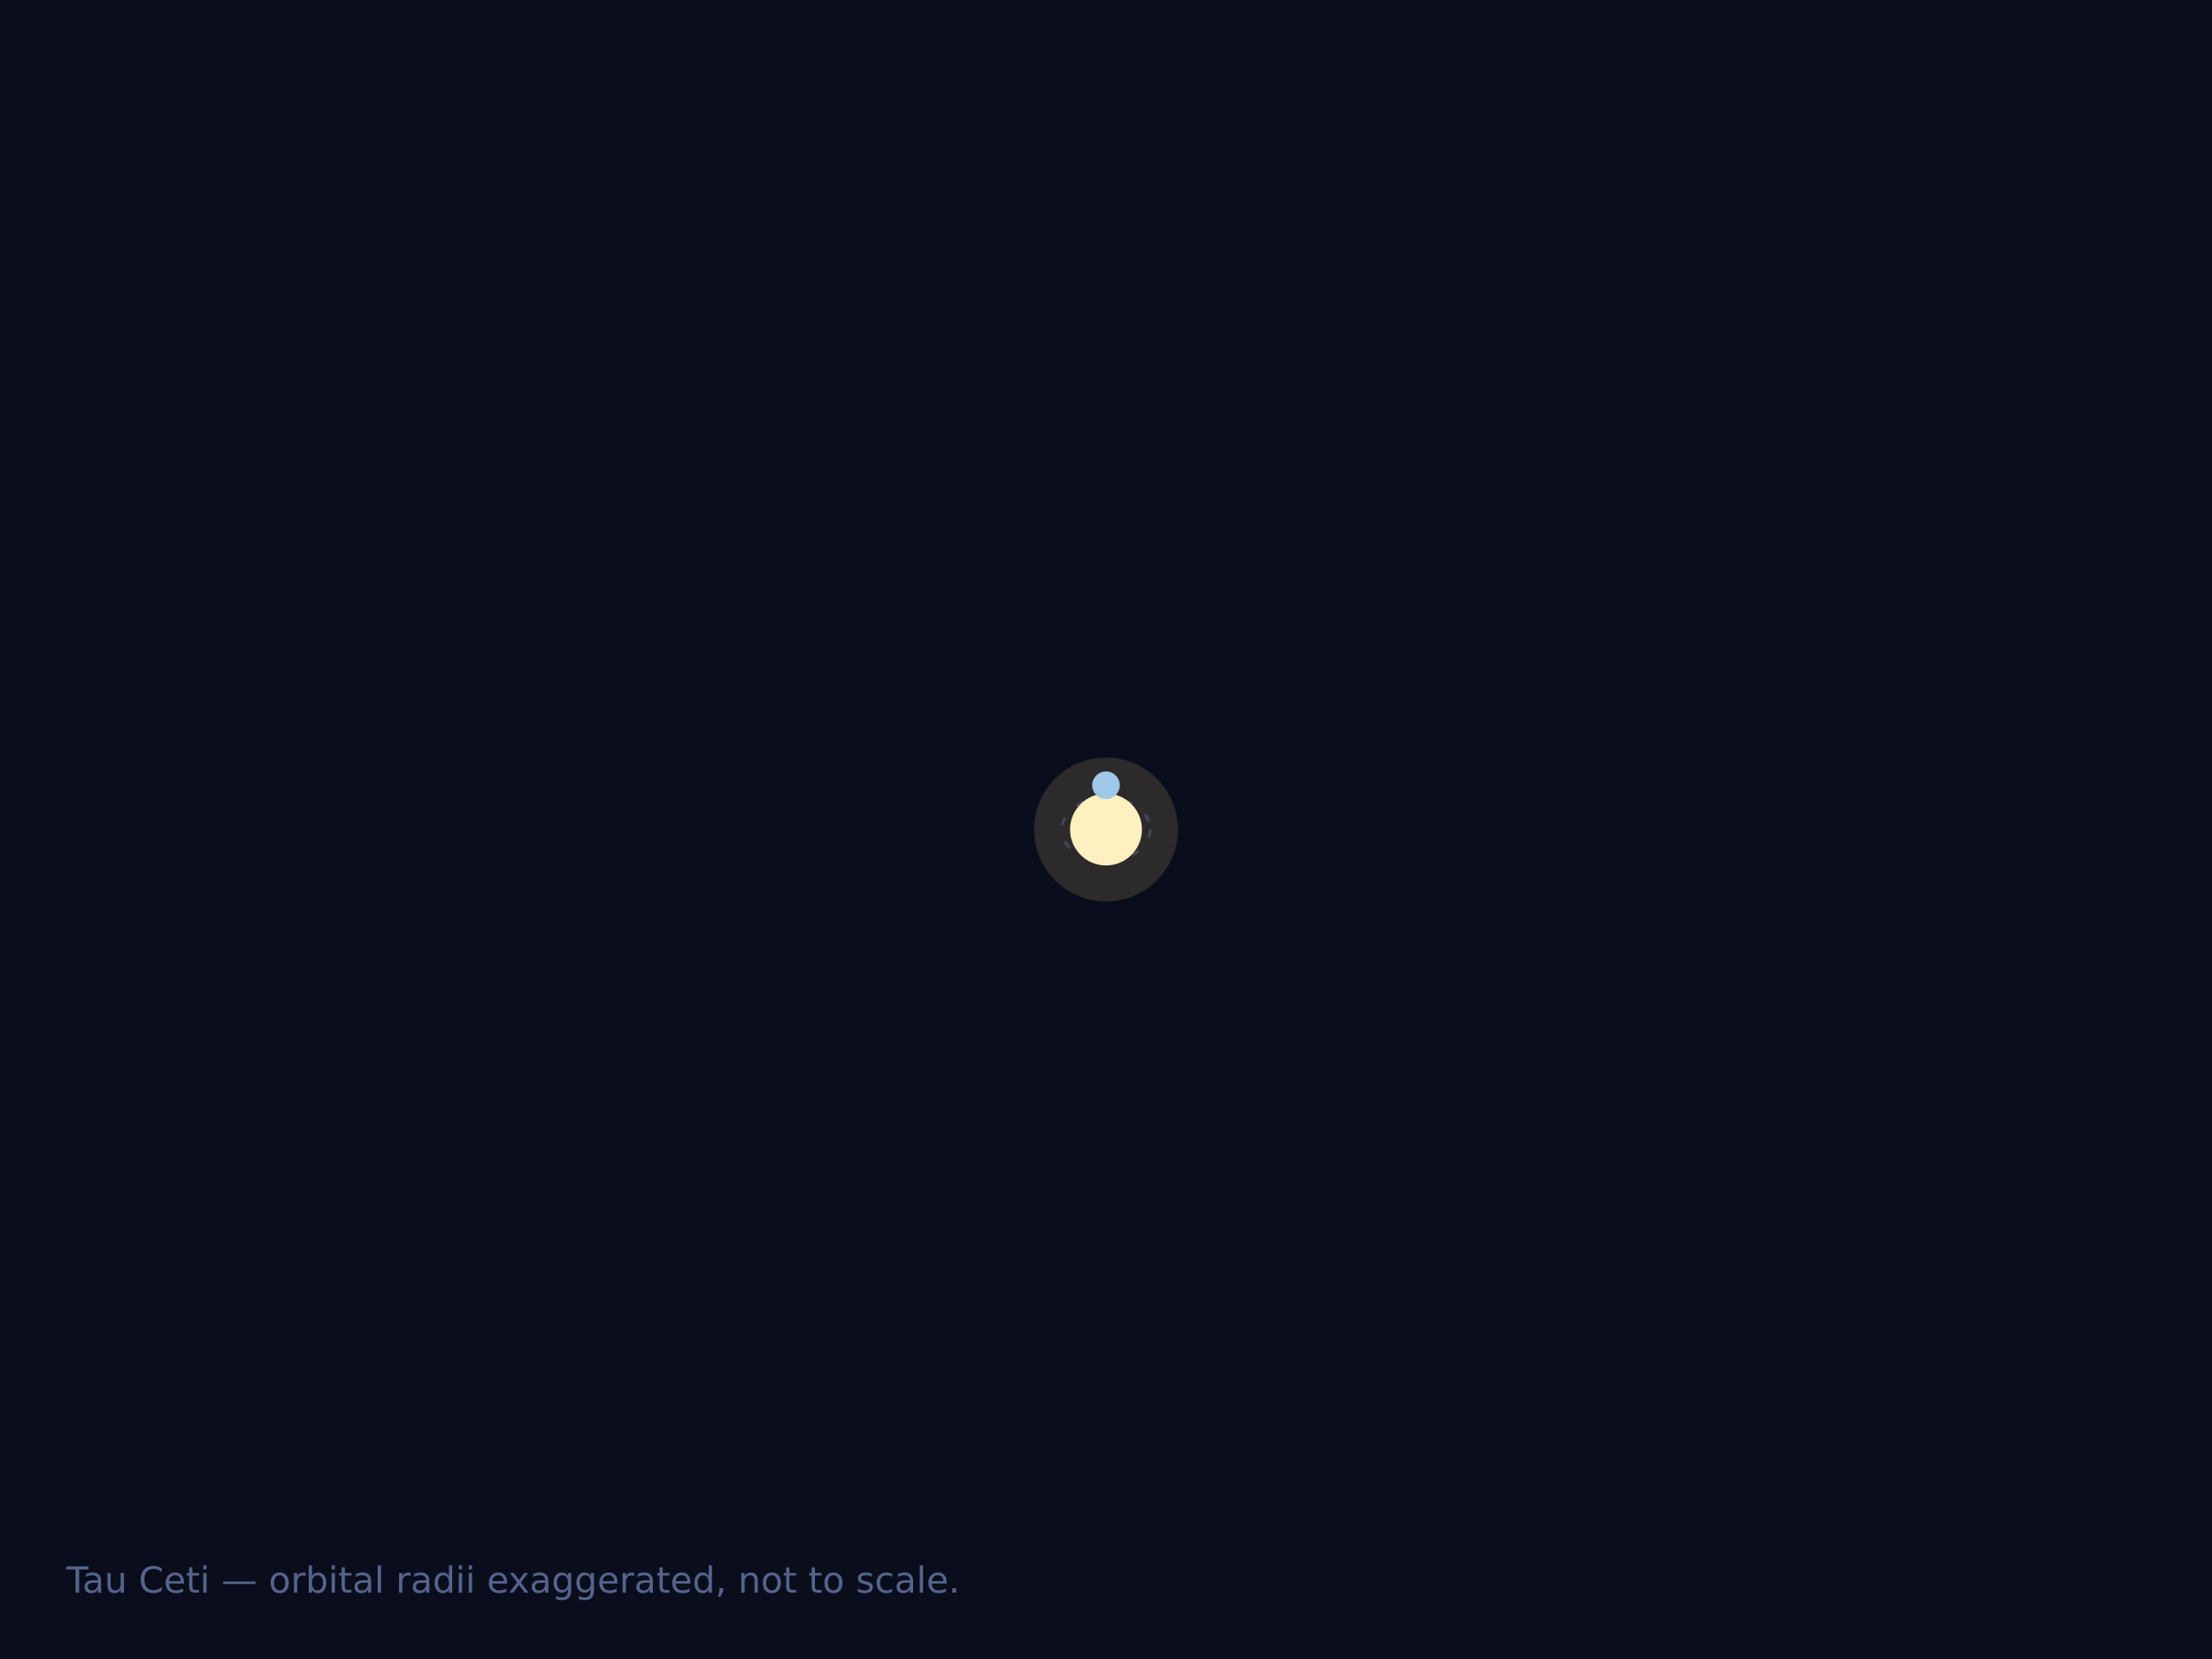
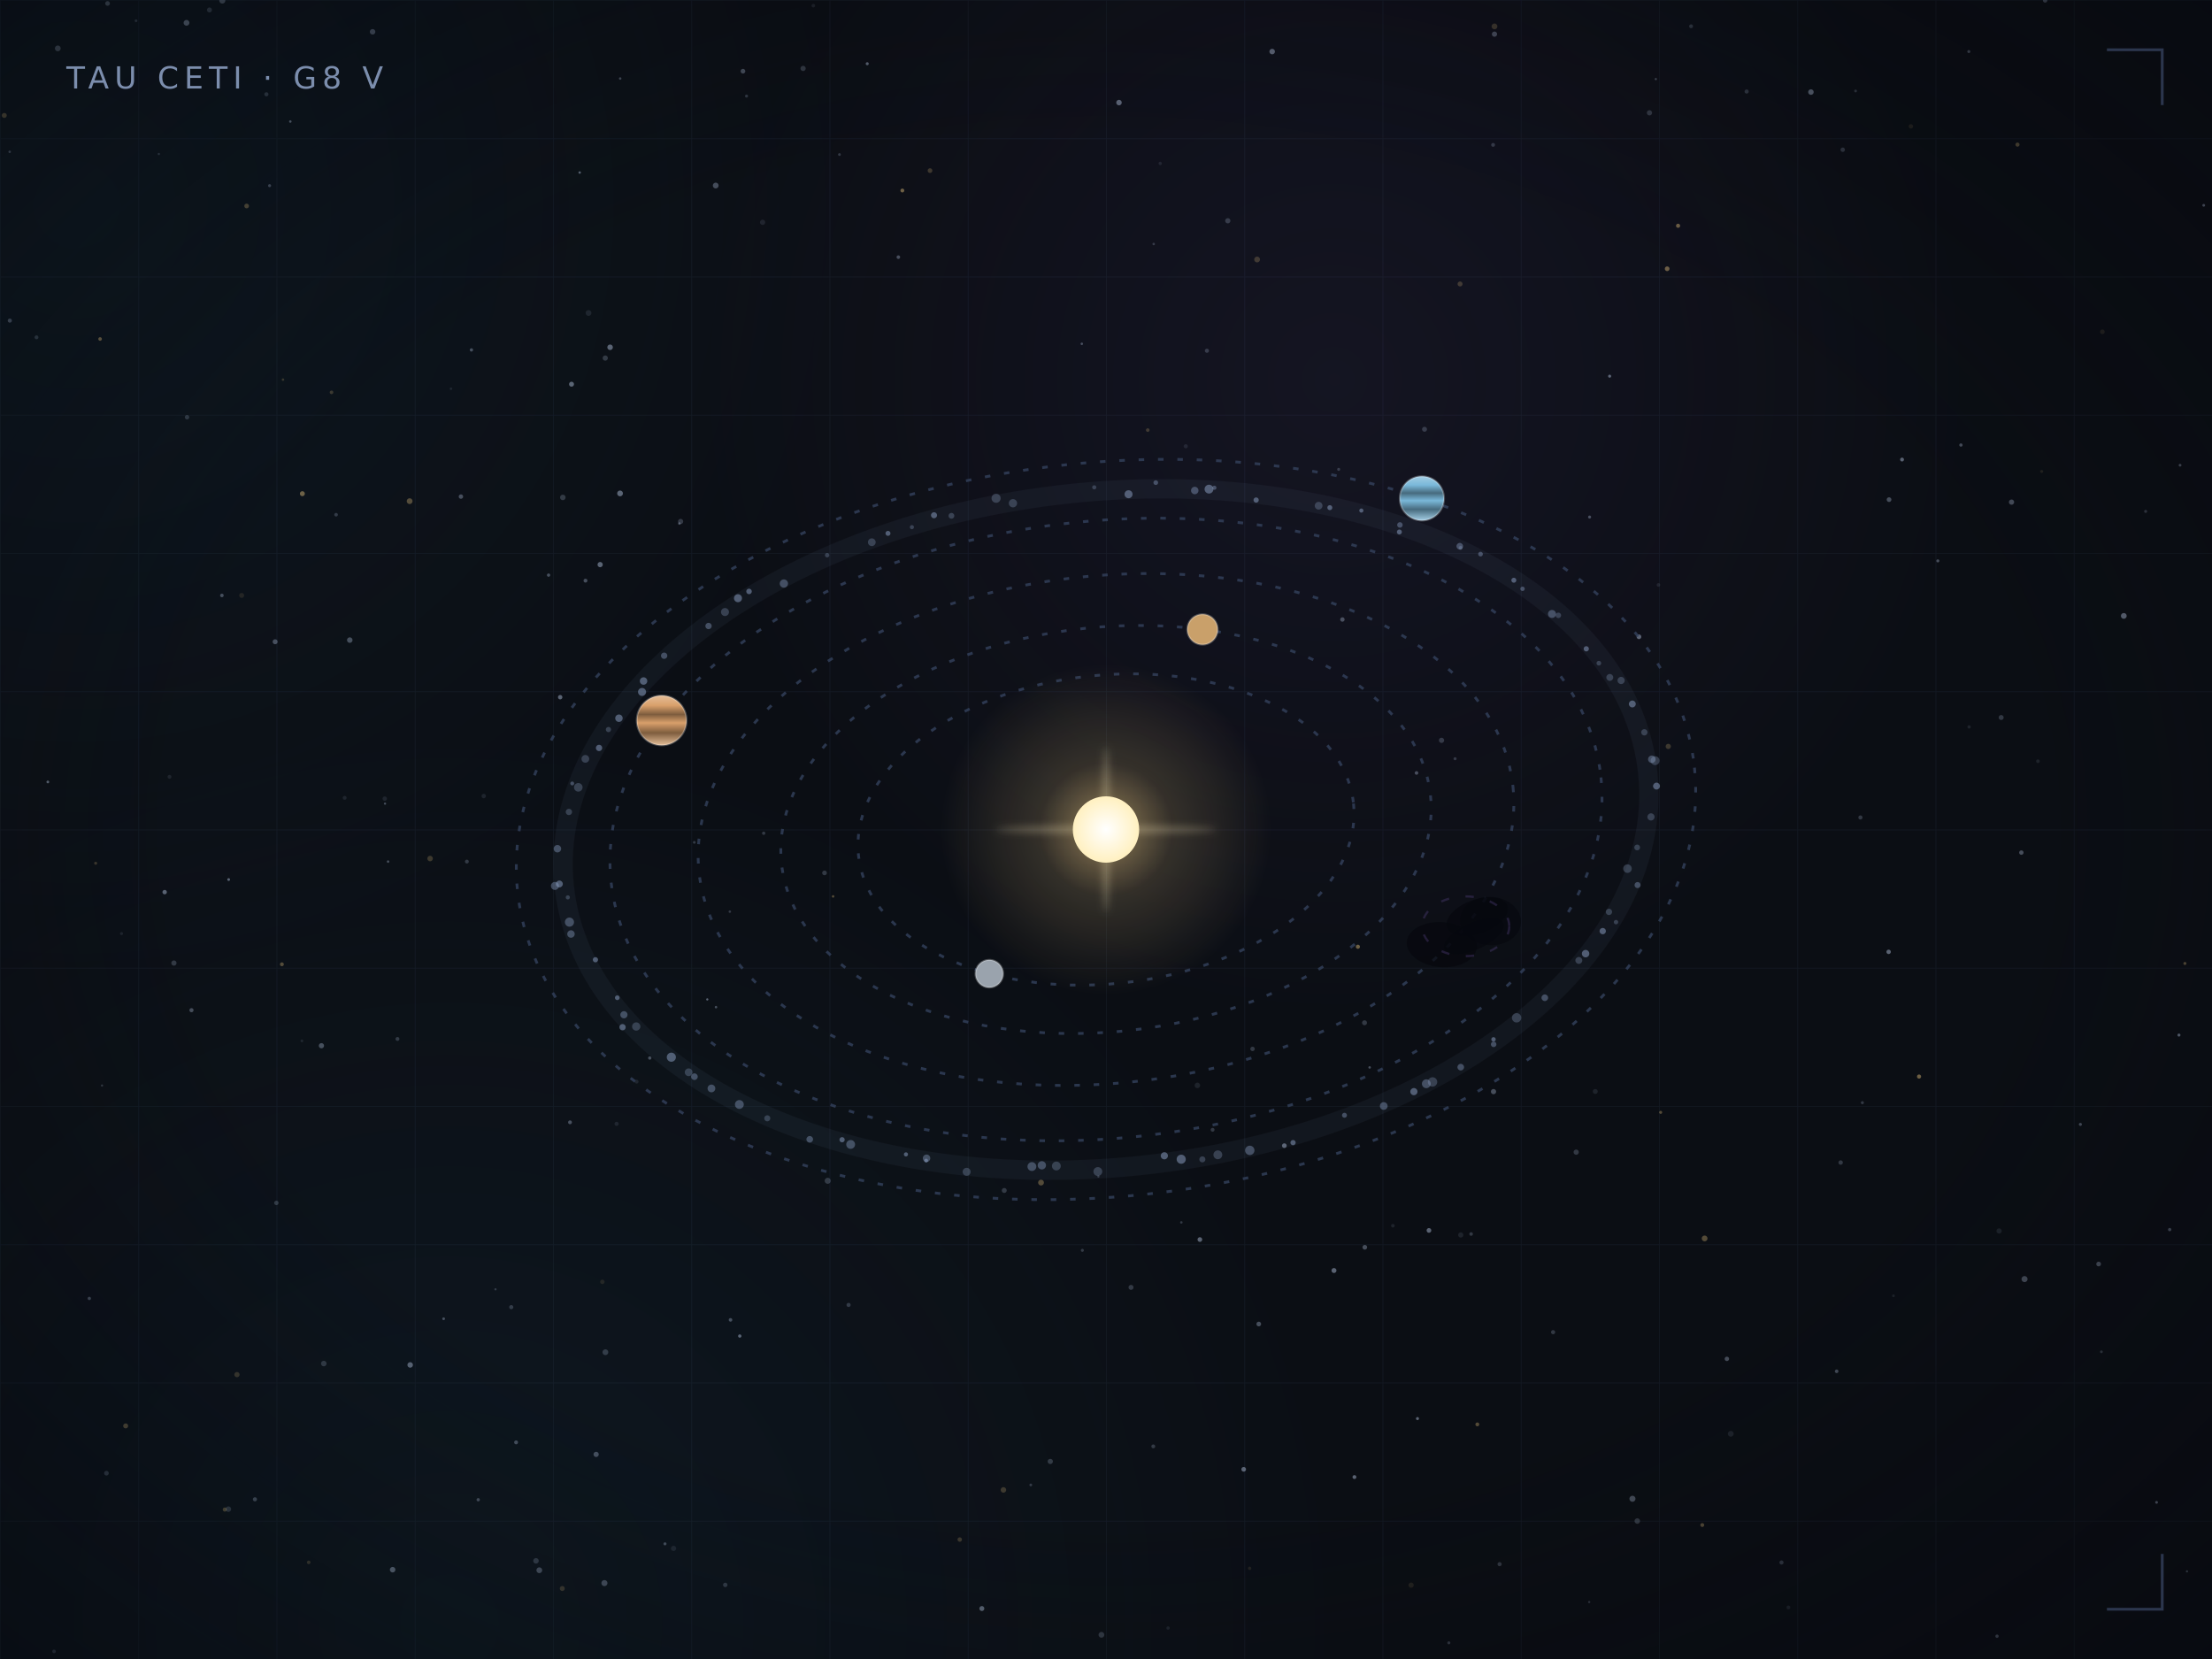
- <svg xmlns="http://www.w3.org/2000/svg" width="800" height="600" viewBox="0 0 800 600">
-   <rect width="800" height="600" fill="#0a0e1c" />
-   <ellipse cx="400" cy="300" rx="16.0" ry="11.5" fill="none" stroke="#243050" stroke-width="1" stroke-dasharray="3 6" />
-   <circle cx="400" cy="300" r="26" fill="#ffd88a" opacity="0.14" />
-   <circle cx="400" cy="300" r="13" fill="#fff0c0" />
-   <circle cx="400.0" cy="284.0" r="5" fill="#9ec7e8" />
-   <text x="24" y="576" fill="#55648c" font-family="DejaVu Sans, Helvetica, sans-serif" font-size="13">Tau Ceti — orbital radii exaggerated, not to scale.</text>
+ <svg xmlns="http://www.w3.org/2000/svg" width="1600" height="1200" viewBox="0 0 1600 1200">
+   <defs>
+     <pattern id="grid" width="100" height="100" patternUnits="userSpaceOnUse">
+       <path d="M 100 0 L 0 0 0 100" fill="none" stroke="#1a2330" stroke-width="1" />
+     </pattern>
+     <filter id="soft" x="-100%" y="-100%" width="300%" height="300%">
+       <feGaussianBlur stdDeviation="2.8" />
+     </filter>
+     <radialGradient id="neb0">
+       <stop offset="0" stop-color="#6a4fa0" stop-opacity="0.1" />
+       <stop offset="1" stop-color="#6a4fa0" stop-opacity="0" />
+     </radialGradient>
+     <radialGradient id="neb1">
+       <stop offset="0" stop-color="#2a6f8f" stop-opacity="0.1" />
+       <stop offset="1" stop-color="#2a6f8f" stop-opacity="0" />
+     </radialGradient>
+     <radialGradient id="neb2">
+       <stop offset="0" stop-color="#2a6f8f" stop-opacity="0.1" />
+       <stop offset="1" stop-color="#2a6f8f" stop-opacity="0" />
+     </radialGradient>
+     <radialGradient id="starGlow">
+       <stop offset="0" stop-color="#ffd88a" stop-opacity="0.55" />
+       <stop offset="0.4" stop-color="#ffd88a" stop-opacity="0.16" />
+       <stop offset="1" stop-color="#ffd88a" stop-opacity="0" />
+     </radialGradient>
+     <radialGradient id="starCore">
+       <stop offset="0" stop-color="#ffffff" />
+       <stop offset="1" stop-color="#fff0c0" />
+     </radialGradient>
+     <linearGradient id="p42" x1="0" y1="0" x2="0" y2="1">
+       <stop offset="0" stop-color="#e4bd97" />
+       <stop offset="0.2" stop-color="#d9a06b" />
+       <stop offset="0.38" stop-color="#7e5d3e" />
+       <stop offset="0.55" stop-color="#d9a06b" />
+       <stop offset="0.75" stop-color="#7e5d3e" />
+       <stop offset="1" stop-color="#e4bd97" />
+     </linearGradient>
+     <linearGradient id="p43" x1="0" y1="0" x2="0" y2="1">
+       <stop offset="0" stop-color="#a2cde4" />
+       <stop offset="0.2" stop-color="#7ab8d9" />
+       <stop offset="0.38" stop-color="#476b7e" />
+       <stop offset="0.55" stop-color="#7ab8d9" />
+       <stop offset="0.75" stop-color="#476b7e" />
+       <stop offset="1" stop-color="#a2cde4" />
+     </linearGradient>
+     <radialGradient id="vig" cx="0.5" cy="0.5" r="0.75">
+       <stop offset="0.55" stop-color="#05070d" stop-opacity="0" />
+       <stop offset="1" stop-color="#05070d" stop-opacity="0.55" />
+     </radialGradient>
+   </defs>
+   <rect width="1600" height="1200" fill="#0b0e14" />
+   <rect width="1600" height="1200" fill="url(#grid)" opacity="0.5" />
+   <circle cx="965.3" cy="274.8" r="465.6" fill="url(#neb0)" />
+   <circle cx="327.5" cy="1169.8" r="645.9" fill="url(#neb1)" />
+   <circle cx="57.8" cy="150.2" r="562" fill="url(#neb2)" />
+   <g>
+     <circle cx="41.8" cy="35" r="2.1" fill="#cfe0ff" opacity="0.3" />
+     <circle cx="782.9" cy="904.4" r="1.1" fill="#cfe0ff" opacity="0.2" />
+     <circle cx="434.1" cy="408.4" r="1.9" fill="#cfe0ff" opacity="0.4" />
+     <circle cx="1080.3" cy="789.6" r="1.9" fill="#cfe0ff" opacity="0.3" />
+     <circle cx="580.9" cy="49.5" r="1.9" fill="#cfe0ff" opacity="0.2" />
+     <circle cx="26.4" cy="244" r="1.4" fill="#cfe0ff" opacity="0.2" />
+     <circle cx="1140.1" cy="833.4" r="1.9" fill="#cfe0ff" opacity="0.2" />
+     <circle cx="598.7" cy="854.1" r="2.2" fill="#cfe0ff" opacity="0.2" />
+     <circle cx="160.5" cy="430.7" r="1.3" fill="#cfe0ff" opacity="0.3" />
+     <circle cx="1309.9" cy="66.6" r="2" fill="#cfe0ff" opacity="0.4" />
+     <circle cx="1332.9" cy="108.3" r="1.6" fill="#cfe0ff" opacity="0.2" />
+     <circle cx="1559.9" cy="1086.7" r="1" fill="#cfe0ff" opacity="0.4" />
+     <circle cx="1233" cy="895.8" r="2.1" fill="#ffd88a" opacity="0.3" />
+     <circle cx="1201.2" cy="804.6" r="1.1" fill="#ffd88a" opacity="0.3" />
+     <circle cx="1288.6" cy="1130.2" r="1.5" fill="#cfe0ff" opacity="0.2" />
+     <circle cx="1479.3" cy="0.3" r="1.6" fill="#cfe0ff" opacity="0.3" />
+     <circle cx="899.6" cy="1062.8" r="1.7" fill="#cfe0ff" opacity="0.4" />
+     <circle cx="652.7" cy="137.8" r="1.4" fill="#ffd88a" opacity="0.4" />
+     <circle cx="1388.1" cy="778.7" r="1.5" fill="#ffd88a" opacity="0.4" />
+     <circle cx="834.2" cy="1046.2" r="1.4" fill="#cfe0ff" opacity="0.2" />
+     <circle cx="387.7" cy="1129" r="2" fill="#cfe0ff" opacity="0.2" />
+     <circle cx="122.6" cy="561.9" r="1.4" fill="#cfe0ff" opacity="0.1" />
+     <circle cx="232.5" cy="756.4" r="1.9" fill="#cfe0ff" opacity="0.3" />
+     <circle cx="204.7" cy="274.6" r="0.9" fill="#ffd88a" opacity="0.2" />
+     <circle cx="437.2" cy="1145.1" r="2.2" fill="#cfe0ff" opacity="0.3" />
+     <circle cx="396.8" cy="416" r="1.2" fill="#cfe0ff" opacity="0.3" />
+     <circle cx="199" cy="464.2" r="1.8" fill="#cfe0ff" opacity="0.3" />
+     <circle cx="278.3" cy="577.7" r="1.6" fill="#cfe0ff" opacity="0.1" />
+     <circle cx="178.4" cy="149" r="1.7" fill="#ffd88a" opacity="0.3" />
+     <circle cx="1455" cy="363.2" r="1.9" fill="#cfe0ff" opacity="0.3" />
+     <circle cx="435.7" cy="927.2" r="1.6" fill="#ffd88a" opacity="0.1" />
+     <circle cx="725.8" cy="1077.7" r="2" fill="#ffd88a" opacity="0.2" />
+     <circle cx="1007.5" cy="886.6" r="1.3" fill="#cfe0ff" opacity="0.1" />
+     <circle cx="1520.7" cy="240" r="1.7" fill="#ffd88a" opacity="0.1" />
+     <circle cx="1366.1" cy="688.5" r="1.6" fill="#cfe0ff" opacity="0.4" />
+     <circle cx="326.2" cy="281.2" r="0.9" fill="#cfe0ff" opacity="0.1" />
+     <circle cx="369.8" cy="945.5" r="1.5" fill="#cfe0ff" opacity="0.2" />
+     <circle cx="1123.4" cy="963.6" r="1.5" fill="#cfe0ff" opacity="0.2" />
+     <circle cx="854.5" cy="884.2" r="0.9" fill="#cfe0ff" opacity="0.2" />
+     <circle cx="192.7" cy="68.2" r="1.5" fill="#cfe0ff" opacity="0.2" />
+     <circle cx="1042.7" cy="535.5" r="1.9" fill="#cfe0ff" opacity="0.2" />
+     <circle cx="929" cy="828.7" r="1.7" fill="#cfe0ff" opacity="0.4" />
+     <circle cx="1552" cy="369.9" r="1.1" fill="#cfe0ff" opacity="0.2" />
+     <circle cx="3.1" cy="83.5" r="1.8" fill="#ffd88a" opacity="0.3" />
+     <circle cx="349.9" cy="575.8" r="1.6" fill="#cfe0ff" opacity="0.1" />
+     <circle cx="98.4" cy="15" r="1" fill="#cfe0ff" opacity="0.2" />
+     <circle cx="1020.7" cy="1146.6" r="1.9" fill="#ffd88a" opacity="0.1" />
+     <circle cx="134.9" cy="16.5" r="2.1" fill="#cfe0ff" opacity="0.4" />
+     <circle cx="1251.9" cy="1037.1" r="2.1" fill="#cfe0ff" opacity="0.1" />
+     <circle cx="218.7" cy="357.1" r="1.8" fill="#ffd88a" opacity="0.4" />
+     <circle cx="1064.1" cy="892.6" r="1.3" fill="#cfe0ff" opacity="0.2" />
+     <circle cx="968.3" cy="339.5" r="1.1" fill="#cfe0ff" opacity="0.2" />
+     <circle cx="203.9" cy="697.5" r="1.4" fill="#ffd88a" opacity="0.3" />
+     <circle cx="1375.8" cy="332.4" r="1.4" fill="#cfe0ff" opacity="0.4" />
+     <circle cx="1199.6" cy="423.1" r="1.3" fill="#cfe0ff" opacity="0.1" />
+     <circle cx="87.9" cy="675.3" r="1.1" fill="#cfe0ff" opacity="0.1" />
+     <circle cx="1331.4" cy="840.9" r="1.6" fill="#cfe0ff" opacity="0.2" />
+     <circle cx="390.1" cy="1135.8" r="2.1" fill="#cfe0ff" opacity="0.3" />
+     <circle cx="287.5" cy="751.5" r="1.4" fill="#cfe0ff" opacity="0.2" />
+     <circle cx="448.5" cy="356.9" r="2.1" fill="#cfe0ff" opacity="0.4" />
+     <circle cx="425.7" cy="226.4" r="2.1" fill="#cfe0ff" opacity="0.1" />
+     <circle cx="1444.5" cy="1183.5" r="1.2" fill="#cfe0ff" opacity="0.3" />
+     <circle cx="909.3" cy="187.7" r="2.1" fill="#ffd88a" opacity="0.2" />
+     <circle cx="987.2" cy="902.2" r="1.7" fill="#cfe0ff" opacity="0.3" />
+     <circle cx="920.2" cy="37.3" r="2" fill="#cfe0ff" opacity="0.4" />
+     <circle cx="77.8" cy="2.5" r="1.7" fill="#cfe0ff" opacity="0.3" />
+     <circle cx="834.5" cy="176.5" r="0.9" fill="#cfe0ff" opacity="0.2" />
+     <circle cx="151.5" cy="7.2" r="1.8" fill="#cfe0ff" opacity="0.2" />
+     <circle cx="296.3" cy="362.5" r="2.1" fill="#ffd88a" opacity="0.3" />
+     <circle cx="540" cy="69.5" r="1.1" fill="#cfe0ff" opacity="0.2" />
+     <circle cx="39.1" cy="1194.5" r="1.3" fill="#cfe0ff" opacity="0.2" />
+     <circle cx="1030.4" cy="310.5" r="1.8" fill="#cfe0ff" opacity="0.2" />
+     <circle cx="524.6" cy="1146.4" r="1.6" fill="#cfe0ff" opacity="0.2" />
+     <circle cx="431.2" cy="1052" r="1.9" fill="#cfe0ff" opacity="0.3" />
+     <circle cx="1080" cy="104.8" r="1.4" fill="#cfe0ff" opacity="0.2" />
+     <circle cx="249.3" cy="577.1" r="1.4" fill="#cfe0ff" opacity="0.1" />
+     <circle cx="910.5" cy="957.7" r="1.7" fill="#cfe0ff" opacity="0.3" />
+     <circle cx="412.3" cy="811.8" r="1.4" fill="#cfe0ff" opacity="0.3" />
+     <circle cx="423.5" cy="420" r="1.4" fill="#cfe0ff" opacity="0.3" />
+     <circle cx="517.7" cy="134.2" r="2.1" fill="#cfe0ff" opacity="0.3" />
+     <circle cx="174.8" cy="430.7" r="1.8" fill="#ffd88a" opacity="0.1" />
+     <circle cx="971" cy="448.1" r="1.6" fill="#cfe0ff" opacity="0.3" />
+     <circle cx="239.8" cy="283.8" r="1.3" fill="#ffd88a" opacity="0.2" />
+     <circle cx="119.1" cy="645.3" r="1.6" fill="#cfe0ff" opacity="0.4" />
+     <circle cx="839.2" cy="118.2" r="1.2" fill="#cfe0ff" opacity="0.1" />
+     <circle cx="753" cy="855.4" r="2.1" fill="#ffd88a" opacity="0.3" />
+     <circle cx="694.2" cy="1113.6" r="1.6" fill="#ffd88a" opacity="0.2" />
+     <circle cx="528.4" cy="954.7" r="1.3" fill="#cfe0ff" opacity="0.3" />
+     <circle cx="1569.4" cy="889.4" r="1.2" fill="#cfe0ff" opacity="0.3" />
+     <circle cx="1068.6" cy="1030.3" r="1.4" fill="#ffd88a" opacity="0.3" />
+     <circle cx="114.9" cy="111.4" r="0.8" fill="#cfe0ff" opacity="0.2" />
+     <circle cx="73.8" cy="785.2" r="0.8" fill="#cfe0ff" opacity="0.2" />
+     <circle cx="333.4" cy="359.2" r="1.6" fill="#cfe0ff" opacity="0.3" />
+     <circle cx="782.5" cy="248.7" r="0.9" fill="#cfe0ff" opacity="0.3" />
+     <circle cx="1446" cy="890.4" r="1.9" fill="#cfe0ff" opacity="0.1" />
+     <circle cx="759.7" cy="1057.1" r="1.9" fill="#cfe0ff" opacity="0.2" />
+     <circle cx="830.2" cy="311.1" r="1.3" fill="#ffd88a" opacity="0.2" />
+     <circle cx="607.2" cy="111.8" r="1" fill="#cfe0ff" opacity="0.2" />
+     <circle cx="1328.5" cy="991.9" r="1.3" fill="#cfe0ff" opacity="0.3" />
+     <circle cx="223.3" cy="1130.1" r="1.3" fill="#ffd88a" opacity="0.2" />
+     <circle cx="446" cy="812.9" r="1.5" fill="#cfe0ff" opacity="0.1" />
+     <circle cx="602.6" cy="648.4" r="0.9" fill="#ffd88a" opacity="0.3" />
+     <circle cx="1447.5" cy="519" r="1.8" fill="#cfe0ff" opacity="0.2" />
+     <circle cx="77" cy="1065.6" r="1.7" fill="#cfe0ff" opacity="0.2" />
+     <circle cx="1369.6" cy="937.3" r="1" fill="#cfe0ff" opacity="0.1" />
+     <circle cx="596.4" cy="631.4" r="1.7" fill="#cfe0ff" opacity="0.2" />
+     <circle cx="1520" cy="977.8" r="1" fill="#cfe0ff" opacity="0.2" />
+     <circle cx="1081" cy="24.7" r="1.9" fill="#cfe0ff" opacity="0.3" />
+     <circle cx="448.6" cy="56.8" r="0.9" fill="#cfe0ff" opacity="0.3" />
+     <circle cx="278.5" cy="581.3" r="0.8" fill="#cfe0ff" opacity="0.3" />
+     <circle cx="341" cy="253.1" r="1.2" fill="#cfe0ff" opacity="0.3" />
+     <circle cx="906" cy="758.7" r="1.6" fill="#cfe0ff" opacity="0.2" />
+     <circle cx="794.5" cy="851" r="0.8" fill="#cfe0ff" opacity="0.2" />
+     <circle cx="1149.5" cy="1158.8" r="0.8" fill="#cfe0ff" opacity="0.2" />
+     <circle cx="296.7" cy="987.3" r="2" fill="#cfe0ff" opacity="0.4" />
+     <circle cx="511.6" cy="722.9" r="0.8" fill="#cfe0ff" opacity="0.4" />
+     <circle cx="552.4" cy="602.7" r="1.2" fill="#cfe0ff" opacity="0.2" />
+     <circle cx="405.2" cy="504.3" r="1.6" fill="#cfe0ff" opacity="0.4" />
+     <circle cx="649.8" cy="186" r="1.3" fill="#cfe0ff" opacity="0.3" />
+     <circle cx="311.1" cy="621" r="2" fill="#ffd88a" opacity="0.2" />
+     <circle cx="1084.7" cy="1131.4" r="1.5" fill="#cfe0ff" opacity="0.2" />
+     <circle cx="253" cy="463" r="2" fill="#cfe0ff" opacity="0.3" />
+     <circle cx="1263.4" cy="66.2" r="1.5" fill="#cfe0ff" opacity="0.2" />
+     <circle cx="1518" cy="914.3" r="1.7" fill="#cfe0ff" opacity="0.3" />
+     <circle cx="1048" cy="1188.3" r="1.1" fill="#cfe0ff" opacity="0.2" />
+     <circle cx="437.8" cy="259" r="1.9" fill="#cfe0ff" opacity="0.2" />
+     <circle cx="1033.6" cy="890" r="1.7" fill="#cfe0ff" opacity="0.4" />
+     <circle cx="90.9" cy="1031.4" r="1.8" fill="#ffd88a" opacity="0.3" />
+     <circle cx="162.6" cy="1091.9" r="1.5" fill="#ffd88a" opacity="0.3" />
+     <circle cx="517.9" cy="728.5" r="0.9" fill="#cfe0ff" opacity="0.3" />
+     <circle cx="320.9" cy="953.9" r="1" fill="#cfe0ff" opacity="0.3" />
+     <circle cx="1459.3" cy="104.6" r="1.5" fill="#ffd88a" opacity="0.3" />
+     <circle cx="492.3" cy="377.2" r="1.9" fill="#cfe0ff" opacity="0.2" />
+     <circle cx="269.5" cy="23" r="2" fill="#cfe0ff" opacity="0.3" />
+     <circle cx="1081" cy="19.1" r="2.1" fill="#ffd88a" opacity="0.2" />
+     <circle cx="903.9" cy="1134.4" r="1.2" fill="#ffd88a" opacity="0.1" />
+     <circle cx="1594" cy="148.5" r="1" fill="#cfe0ff" opacity="0.4" />
+     <circle cx="171.4" cy="994.3" r="1.9" fill="#ffd88a" opacity="0.2" />
+     <circle cx="1418.4" cy="321.9" r="1.2" fill="#cfe0ff" opacity="0.3" />
+     <circle cx="406.7" cy="1149" r="1.8" fill="#ffd88a" opacity="0.2" />
+     <circle cx="460.5" cy="782.4" r="1.4" fill="#cfe0ff" opacity="0.1" />
+     <circle cx="337.7" cy="623.2" r="1.4" fill="#cfe0ff" opacity="0.2" />
+     <circle cx="1231.3" cy="1103.1" r="1.4" fill="#ffd88a" opacity="0.3" />
+     <circle cx="138.5" cy="730.7" r="1.5" fill="#cfe0ff" opacity="0.3" />
+     <circle cx="64.6" cy="939.2" r="1.2" fill="#cfe0ff" opacity="0.3" />
+     <circle cx="990.7" cy="772.1" r="0.9" fill="#cfe0ff" opacity="0.3" />
+     <circle cx="419.3" cy="124.8" r="0.9" fill="#cfe0ff" opacity="0.4" />
+     <circle cx="243.1" cy="372.3" r="1.3" fill="#cfe0ff" opacity="0.2" />
+     <circle cx="1056.1" cy="205.4" r="1.8" fill="#ffd88a" opacity="0.2" />
+     <circle cx="877.1" cy="817.2" r="1.4" fill="#cfe0ff" opacity="0.2" />
+     <circle cx="1580.4" cy="696.9" r="1.1" fill="#ffd88a" opacity="0.3" />
+     <circle cx="888.1" cy="159.7" r="1.9" fill="#cfe0ff" opacity="0.2" />
+     <circle cx="627.3" cy="46.1" r="1.1" fill="#cfe0ff" opacity="0.4" />
+     <circle cx="34.6" cy="565.6" r="1" fill="#cfe0ff" opacity="0.4" />
+     <circle cx="588.3" cy="4.1" r="1.3" fill="#cfe0ff" opacity="0.1" />
+     <circle cx="1205.9" cy="194.4" r="1.7" fill="#ffd88a" opacity="0.4" />
+     <circle cx="1249.1" cy="982.9" r="1.6" fill="#cfe0ff" opacity="0.3" />
+     <circle cx="1180.8" cy="1084.1" r="2.2" fill="#cfe0ff" opacity="0.3" />
+     <circle cx="726.4" cy="861.1" r="1.8" fill="#cfe0ff" opacity="0.2" />
+     <circle cx="487.2" cy="1120" r="1.9" fill="#cfe0ff" opacity="0.1" />
+     <circle cx="1366.4" cy="361.4" r="1.7" fill="#cfe0ff" opacity="0.3" />
+     <circle cx="1536.2" cy="445.5" r="2.1" fill="#cfe0ff" opacity="0.4" />
+     <circle cx="69.2" cy="624.4" r="1.1" fill="#ffd88a" opacity="0.2" />
+     <circle cx="857.7" cy="322.8" r="1.5" fill="#cfe0ff" opacity="0.1" />
+     <circle cx="437.9" cy="978.1" r="2.1" fill="#cfe0ff" opacity="0.2" />
+     <circle cx="1581.9" cy="1136.6" r="0.8" fill="#cfe0ff" opacity="0.3" />
+     <circle cx="1462.1" cy="616.7" r="1.6" fill="#cfe0ff" opacity="0.3" />
+     <circle cx="1052.5" cy="548.8" r="1.1" fill="#cfe0ff" opacity="0.2" />
+     <circle cx="1345.7" cy="591.3" r="1.5" fill="#cfe0ff" opacity="0.2" />
+     <circle cx="373.3" cy="1043.3" r="1.4" fill="#cfe0ff" opacity="0.3" />
+     <circle cx="165.2" cy="1091.6" r="2" fill="#cfe0ff" opacity="0.2" />
+     <circle cx="1223.2" cy="19" r="1.4" fill="#cfe0ff" opacity="0.2" />
+     <circle cx="796.7" cy="1182.5" r="2.1" fill="#cfe0ff" opacity="0.2" />
+     <circle cx="613.8" cy="943.9" r="1.5" fill="#cfe0ff" opacity="0.2" />
+     <circle cx="1464.4" cy="925.2" r="2.2" fill="#cfe0ff" opacity="0.3" />
+     <circle cx="1424.1" cy="37.3" r="1.1" fill="#cfe0ff" opacity="0.3" />
+     <circle cx="818.1" cy="931.2" r="1.8" fill="#cfe0ff" opacity="0.2" />
+     <circle cx="1197.7" cy="57.2" r="0.8" fill="#cfe0ff" opacity="0.3" />
+     <circle cx="1293.6" cy="1162.7" r="1.4" fill="#cfe0ff" opacity="0.1" />
+     <circle cx="1213.8" cy="163.3" r="1.5" fill="#ffd88a" opacity="0.4" />
+     <circle cx="470" cy="765.3" r="1.2" fill="#cfe0ff" opacity="0.3" />
+     <circle cx="407.1" cy="359.8" r="2" fill="#cfe0ff" opacity="0.2" />
+     <circle cx="1024.6" cy="559.1" r="1.3" fill="#cfe0ff" opacity="0.3" />
+     <circle cx="1382.2" cy="91.4" r="1.6" fill="#ffd88a" opacity="0.1" />
+     <circle cx="195" cy="134.3" r="1.1" fill="#cfe0ff" opacity="0.3" />
+     <circle cx="441.3" cy="251.2" r="2" fill="#cfe0ff" opacity="0.4" />
+     <circle cx="165.4" cy="636.2" r="1" fill="#cfe0ff" opacity="0.4" />
+     <circle cx="413.4" cy="277.9" r="1.8" fill="#cfe0ff" opacity="0.4" />
+     <circle cx="1164.3" cy="272.1" r="1.1" fill="#cfe0ff" opacity="0.4" />
+     <circle cx="1206.7" cy="539.9" r="1.9" fill="#ffd88a" opacity="0.2" />
+     <circle cx="844.9" cy="1177.6" r="1.2" fill="#cfe0ff" opacity="0.1" />
+     <circle cx="1576.1" cy="748.7" r="1.1" fill="#cfe0ff" opacity="0.4" />
+     <circle cx="1474.1" cy="550.6" r="1.3" fill="#cfe0ff" opacity="0.1" />
+     <circle cx="280.7" cy="623.2" r="0.9" fill="#cfe0ff" opacity="0.3" />
+     <circle cx="866.1" cy="785.1" r="2" fill="#cfe0ff" opacity="0.1" />
+     <circle cx="1193.1" cy="81.6" r="1.9" fill="#cfe0ff" opacity="0.2" />
+     <circle cx="502.2" cy="609.3" r="1" fill="#cfe0ff" opacity="0.2" />
+     <circle cx="1476.8" cy="341" r="1.1" fill="#ffd88a" opacity="0.1" />
+     <circle cx="210" cy="87.9" r="0.9" fill="#cfe0ff" opacity="0.4" />
+     <circle cx="551.6" cy="160.8" r="1.9" fill="#cfe0ff" opacity="0.1" />
+     <circle cx="979.7" cy="1068.4" r="1.4" fill="#cfe0ff" opacity="0.4" />
+     <circle cx="135.3" cy="301.8" r="1.6" fill="#cfe0ff" opacity="0.2" />
+     <circle cx="745.6" cy="1074.1" r="1" fill="#cfe0ff" opacity="0.2" />
+     <circle cx="1401.7" cy="405.7" r="1.1" fill="#cfe0ff" opacity="0.3" />
+     <circle cx="345.9" cy="1084.8" r="1.2" fill="#cfe0ff" opacity="0.3" />
+     <circle cx="481" cy="1116.7" r="1.1" fill="#cfe0ff" opacity="0.3" />
+     <circle cx="672.7" cy="123.4" r="1.7" fill="#ffd88a" opacity="0.2" />
+     <circle cx="1153.9" cy="789.5" r="1.8" fill="#cfe0ff" opacity="0.1" />
+     <circle cx="1576.9" cy="336.5" r="1" fill="#cfe0ff" opacity="0.3" />
+     <circle cx="1185.5" cy="460.6" r="1.7" fill="#cfe0ff" opacity="0.4" />
+     <circle cx="1184.3" cy="1100.2" r="2" fill="#cfe0ff" opacity="0.2" />
+     <circle cx="1347.1" cy="797.6" r="1.1" fill="#cfe0ff" opacity="0.2" />
+     <circle cx="535.1" cy="966.4" r="1.2" fill="#cfe0ff" opacity="0.4" />
+     <circle cx="527.9" cy="659.4" r="0.9" fill="#cfe0ff" opacity="0.2" />
+     <circle cx="358.4" cy="932.6" r="0.8" fill="#cfe0ff" opacity="0.2" />
+     <circle cx="1424.3" cy="525.8" r="1.2" fill="#cfe0ff" opacity="0.1" />
+     <circle cx="964.9" cy="919" r="1.8" fill="#cfe0ff" opacity="0.4" />
+     <circle cx="1342.2" cy="65.8" r="1" fill="#cfe0ff" opacity="0.2" />
+     <circle cx="284" cy="1135.4" r="2" fill="#cfe0ff" opacity="0.4" />
+     <circle cx="809.4" cy="74.2" r="2" fill="#cfe0ff" opacity="0.4" />
+     <circle cx="873" cy="253.7" r="1.5" fill="#cfe0ff" opacity="0.2" />
+     <circle cx="537.4" cy="51.5" r="1.7" fill="#cfe0ff" opacity="0.3" />
+     <circle cx="7.1" cy="231.9" r="1.5" fill="#cfe0ff" opacity="0.3" />
+     <circle cx="1504.8" cy="813.3" r="1.1" fill="#cfe0ff" opacity="0.3" />
+     <circle cx="72.4" cy="245.2" r="1.3" fill="#ffd88a" opacity="0.4" />
+     <circle cx="7" cy="109.8" r="0.9" fill="#cfe0ff" opacity="0.3" />
+     <circle cx="1149.8" cy="374" r="1.1" fill="#cfe0ff" opacity="0.3" />
+     <circle cx="234.2" cy="986.3" r="2" fill="#cfe0ff" opacity="0.2" />
+     <circle cx="1056.6" cy="893.3" r="1.9" fill="#cfe0ff" opacity="0.1" />
+     <circle cx="218.4" cy="752.9" r="1" fill="#cfe0ff" opacity="0.1" />
+     <circle cx="125.8" cy="696.6" r="1.9" fill="#cfe0ff" opacity="0.2" />
+     <circle cx="982.2" cy="684.8" r="1.5" fill="#ffd88a" opacity="0.4" />
+     <circle cx="987" cy="739.8" r="1.8" fill="#cfe0ff" opacity="0.2" />
+     <circle cx="491.4" cy="378.7" r="0.9" fill="#cfe0ff" opacity="0.3" />
+     <circle cx="199.9" cy="870.1" r="1.6" fill="#cfe0ff" opacity="0.2" />
+     <circle cx="160.8" cy="0.4" r="2.2" fill="#cfe0ff" opacity="0.3" />
+     <circle cx="1025.3" cy="1026.1" r="1.1" fill="#cfe0ff" opacity="0.4" />
+     <circle cx="184.4" cy="1084.5" r="1.5" fill="#cfe0ff" opacity="0.3" />
+     <circle cx="867.9" cy="896.6" r="1.7" fill="#cfe0ff" opacity="0.4" />
+     <circle cx="710.2" cy="1163.5" r="1.8" fill="#cfe0ff" opacity="0.4" />
+   </g>
+   <ellipse cx="800" cy="600" rx="180" ry="111.6" fill="none" stroke="#33415c" stroke-width="2" stroke-dasharray="4 10" opacity="0.8" transform="rotate(-6 800 600)" />
+   <ellipse cx="800" cy="600" rx="236" ry="146.3" fill="none" stroke="#33415c" stroke-width="2" stroke-dasharray="4 10" opacity="0.8" transform="rotate(-6 800 600)" />
+   <ellipse cx="800" cy="600" rx="296" ry="183.5" fill="none" stroke="#33415c" stroke-width="2" stroke-dasharray="4 10" opacity="0.8" transform="rotate(-6 800 600)" />
+   <ellipse cx="800" cy="600" rx="360" ry="223.2" fill="none" stroke="#33415c" stroke-width="2" stroke-dasharray="4 10" opacity="0.8" transform="rotate(-6 800 600)" />
+   <ellipse cx="800" cy="600" rx="428" ry="265.4" fill="none" stroke="#33415c" stroke-width="2" stroke-dasharray="4 10" opacity="0.8" transform="rotate(-6 800 600)" />
+   <ellipse cx="800" cy="600" rx="394" ry="244.3" fill="none" stroke="#8fa3c7" stroke-width="14" opacity="0.06" transform="rotate(-6 800 600)" />
+   <g>
+     <circle cx="1194.8" cy="549.2" r="2.7" fill="#8fa3c7" opacity="0.4" />
+     <circle cx="1198.2" cy="568.6" r="2.5" fill="#8fa3c7" opacity="0.5" />
+     <circle cx="1194.2" cy="590.9" r="2.6" fill="#8fa3c7" opacity="0.3" />
+     <circle cx="1184.2" cy="613" r="2.1" fill="#8fa3c7" opacity="0.3" />
+     <circle cx="1177.2" cy="628.3" r="3.1" fill="#8fa3c7" opacity="0.3" />
+     <circle cx="1184.5" cy="640.2" r="2.2" fill="#8fa3c7" opacity="0.4" />
+     <circle cx="1163.8" cy="659.6" r="2.3" fill="#8fa3c7" opacity="0.3" />
+     <circle cx="1168.9" cy="667" r="1.6" fill="#8fa3c7" opacity="0.3" />
+     <circle cx="1159.3" cy="673.5" r="2.3" fill="#8fa3c7" opacity="0.5" />
+     <circle cx="1146.9" cy="689.8" r="2.7" fill="#8fa3c7" opacity="0.5" />
+     <circle cx="1142" cy="694.7" r="2.5" fill="#8fa3c7" opacity="0.3" />
+     <circle cx="1117.4" cy="721.7" r="2.4" fill="#8fa3c7" opacity="0.4" />
+     <circle cx="1097" cy="736.2" r="3.4" fill="#8fa3c7" opacity="0.3" />
+     <circle cx="1080.4" cy="755.4" r="2" fill="#8fa3c7" opacity="0.4" />
+     <circle cx="1080.3" cy="751.8" r="1.6" fill="#8fa3c7" opacity="0.5" />
+     <circle cx="1056.6" cy="771.9" r="2.4" fill="#8fa3c7" opacity="0.4" />
+     <circle cx="1036.2" cy="782.6" r="3.4" fill="#8fa3c7" opacity="0.3" />
+     <circle cx="1031.7" cy="783.9" r="3.2" fill="#8fa3c7" opacity="0.4" />
+     <circle cx="1022.7" cy="789.6" r="2.6" fill="#8fa3c7" opacity="0.5" />
+     <circle cx="1000.9" cy="800" r="2.8" fill="#8fa3c7" opacity="0.4" />
+     <circle cx="972.5" cy="806.7" r="1.8" fill="#8fa3c7" opacity="0.4" />
+     <circle cx="935.3" cy="826.5" r="1.9" fill="#8fa3c7" opacity="0.5" />
+     <circle cx="904" cy="832.1" r="3.4" fill="#8fa3c7" opacity="0.4" />
+     <circle cx="880.9" cy="835.3" r="3.2" fill="#8fa3c7" opacity="0.3" />
+     <circle cx="869.7" cy="838.6" r="2.2" fill="#8fa3c7" opacity="0.3" />
+     <circle cx="854.4" cy="838.5" r="3.3" fill="#8fa3c7" opacity="0.5" />
+     <circle cx="842.2" cy="836" r="2.6" fill="#8fa3c7" opacity="0.5" />
+     <circle cx="794.1" cy="847.4" r="3.2" fill="#8fa3c7" opacity="0.3" />
+     <circle cx="764.1" cy="843.4" r="3.2" fill="#8fa3c7" opacity="0.3" />
+     <circle cx="753.6" cy="842.9" r="3" fill="#8fa3c7" opacity="0.4" />
+     <circle cx="746.4" cy="843.8" r="3.2" fill="#8fa3c7" opacity="0.4" />
+     <circle cx="699.2" cy="847.6" r="2.9" fill="#8fa3c7" opacity="0.3" />
+     <circle cx="669.9" cy="839.5" r="1.4" fill="#8fa3c7" opacity="0.5" />
+     <circle cx="670.2" cy="837.8" r="2.7" fill="#8fa3c7" opacity="0.4" />
+     <circle cx="655.3" cy="835" r="1.5" fill="#8fa3c7" opacity="0.5" />
+     <circle cx="609.1" cy="824.4" r="1.9" fill="#8fa3c7" opacity="0.5" />
+     <circle cx="615.3" cy="827.8" r="3.2" fill="#8fa3c7" opacity="0.4" />
+     <circle cx="585.7" cy="824.1" r="2.4" fill="#8fa3c7" opacity="0.4" />
+     <circle cx="555" cy="808.9" r="2.2" fill="#8fa3c7" opacity="0.3" />
+     <circle cx="534.8" cy="798.9" r="3.2" fill="#8fa3c7" opacity="0.4" />
+     <circle cx="514.6" cy="787.3" r="2.8" fill="#8fa3c7" opacity="0.4" />
+     <circle cx="498.1" cy="775.6" r="2.8" fill="#8fa3c7" opacity="0.3" />
+     <circle cx="502.3" cy="778.8" r="2.4" fill="#8fa3c7" opacity="0.4" />
+     <circle cx="485.6" cy="764.7" r="3.3" fill="#8fa3c7" opacity="0.5" />
+     <circle cx="460.2" cy="742.5" r="3" fill="#8fa3c7" opacity="0.3" />
+     <circle cx="450.3" cy="743" r="2.3" fill="#8fa3c7" opacity="0.5" />
+     <circle cx="451.3" cy="734" r="2.6" fill="#8fa3c7" opacity="0.4" />
+     <circle cx="446.5" cy="721.7" r="1.7" fill="#8fa3c7" opacity="0.5" />
+     <circle cx="430.7" cy="694.2" r="1.9" fill="#8fa3c7" opacity="0.5" />
+     <circle cx="413" cy="675.6" r="2.7" fill="#8fa3c7" opacity="0.4" />
+     <circle cx="411.9" cy="667" r="3.3" fill="#8fa3c7" opacity="0.4" />
+     <circle cx="410.7" cy="649.1" r="1.5" fill="#8fa3c7" opacity="0.3" />
+     <circle cx="401.4" cy="640.8" r="2.9" fill="#8fa3c7" opacity="0.4" />
+     <circle cx="404.6" cy="639.4" r="2.5" fill="#8fa3c7" opacity="0.5" />
+     <circle cx="403.2" cy="613.9" r="2.7" fill="#8fa3c7" opacity="0.4" />
+     <circle cx="411.5" cy="587.3" r="2.3" fill="#8fa3c7" opacity="0.3" />
+     <circle cx="418.3" cy="569.5" r="3.1" fill="#8fa3c7" opacity="0.3" />
+     <circle cx="413.9" cy="566.7" r="1.4" fill="#8fa3c7" opacity="0.4" />
+     <circle cx="433.3" cy="541" r="2.3" fill="#8fa3c7" opacity="0.5" />
+     <circle cx="423.4" cy="548.9" r="2.8" fill="#8fa3c7" opacity="0.3" />
+     <circle cx="440.1" cy="527.7" r="1.9" fill="#8fa3c7" opacity="0.3" />
+     <circle cx="447.7" cy="519.5" r="2.7" fill="#8fa3c7" opacity="0.5" />
+     <circle cx="464.4" cy="500.5" r="2.9" fill="#8fa3c7" opacity="0.5" />
+     <circle cx="465.5" cy="492.6" r="2.7" fill="#8fa3c7" opacity="0.5" />
+     <circle cx="480.4" cy="474.3" r="2.3" fill="#8fa3c7" opacity="0.4" />
+     <circle cx="512.5" cy="452.8" r="2.3" fill="#8fa3c7" opacity="0.4" />
+     <circle cx="533.8" cy="432.7" r="2.9" fill="#8fa3c7" opacity="0.5" />
+     <circle cx="524.4" cy="442.7" r="2.9" fill="#8fa3c7" opacity="0.3" />
+     <circle cx="541.8" cy="427.8" r="2" fill="#8fa3c7" opacity="0.5" />
+     <circle cx="567" cy="422.1" r="3" fill="#8fa3c7" opacity="0.4" />
+     <circle cx="598.3" cy="401.6" r="1.6" fill="#8fa3c7" opacity="0.3" />
+     <circle cx="630.6" cy="392.2" r="2.8" fill="#8fa3c7" opacity="0.3" />
+     <circle cx="642.3" cy="385.8" r="1.8" fill="#8fa3c7" opacity="0.5" />
+     <circle cx="659.6" cy="381.3" r="1.5" fill="#8fa3c7" opacity="0.3" />
+     <circle cx="675.6" cy="372.7" r="2.2" fill="#8fa3c7" opacity="0.5" />
+     <circle cx="688.2" cy="373.1" r="2.1" fill="#8fa3c7" opacity="0.3" />
+     <circle cx="720.5" cy="360.4" r="3.3" fill="#8fa3c7" opacity="0.3" />
+     <circle cx="732.7" cy="364" r="3" fill="#8fa3c7" opacity="0.3" />
+     <circle cx="791.5" cy="352.5" r="1.5" fill="#8fa3c7" opacity="0.3" />
+     <circle cx="816.3" cy="357.5" r="2.9" fill="#8fa3c7" opacity="0.5" />
+     <circle cx="836" cy="349.1" r="1.7" fill="#8fa3c7" opacity="0.4" />
+     <circle cx="864.2" cy="354.8" r="2.7" fill="#8fa3c7" opacity="0.4" />
+     <circle cx="874.5" cy="353.8" r="3.2" fill="#8fa3c7" opacity="0.5" />
+     <circle cx="878.4" cy="352.8" r="1.5" fill="#8fa3c7" opacity="0.4" />
+     <circle cx="908.6" cy="361.7" r="1.9" fill="#8fa3c7" opacity="0.5" />
+     <circle cx="953.8" cy="365.8" r="2.8" fill="#8fa3c7" opacity="0.3" />
+     <circle cx="961.9" cy="367.2" r="1.8" fill="#8fa3c7" opacity="0.5" />
+     <circle cx="984.7" cy="369.3" r="1.5" fill="#8fa3c7" opacity="0.5" />
+     <circle cx="1012.2" cy="384.8" r="1.8" fill="#8fa3c7" opacity="0.5" />
+     <circle cx="1012.6" cy="379.7" r="2" fill="#8fa3c7" opacity="0.4" />
+     <circle cx="1055.9" cy="395.1" r="2.4" fill="#8fa3c7" opacity="0.4" />
+     <circle cx="1056.5" cy="396.3" r="1.4" fill="#8fa3c7" opacity="0.3" />
+     <circle cx="1070.9" cy="400.8" r="1.7" fill="#8fa3c7" opacity="0.4" />
+     <circle cx="1101.3" cy="425.9" r="1.6" fill="#8fa3c7" opacity="0.4" />
+     <circle cx="1095" cy="419.7" r="1.8" fill="#8fa3c7" opacity="0.5" />
+     <circle cx="1122.6" cy="444.1" r="2.9" fill="#8fa3c7" opacity="0.4" />
+     <circle cx="1127.2" cy="445.1" r="2" fill="#8fa3c7" opacity="0.3" />
+     <circle cx="1147.4" cy="469.3" r="1.9" fill="#8fa3c7" opacity="0.5" />
+     <circle cx="1156.5" cy="479.7" r="1.7" fill="#8fa3c7" opacity="0.3" />
+     <circle cx="1172.6" cy="492.2" r="2.6" fill="#8fa3c7" opacity="0.3" />
+     <circle cx="1164.4" cy="490" r="2.5" fill="#8fa3c7" opacity="0.3" />
+     <circle cx="1180.7" cy="509.2" r="2.5" fill="#8fa3c7" opacity="0.5" />
+     <circle cx="1189.4" cy="529.7" r="2.3" fill="#8fa3c7" opacity="0.3" />
+     <circle cx="1197.2" cy="550.2" r="3.2" fill="#8fa3c7" opacity="0.3" />
+   </g>
+   <circle cx="800" cy="600" r="120" fill="url(#starGlow)" />
+   <ellipse cx="800" cy="600" rx="80" ry="2.4" fill="#fff0c0" opacity="0.32" filter="url(#soft)" />
+   <ellipse cx="800" cy="600" rx="2.4" ry="60" fill="#fff0c0" opacity="0.32" filter="url(#soft)" />
+   <circle cx="800" cy="600" r="24" fill="url(#starCore)" />
+   <circle cx="715.6" cy="704.3" r="10" fill="#9aa3ad" stroke="#ffffff" stroke-opacity="0.25" stroke-width="1.4" />
+   <circle cx="869.8" cy="455.3" r="11" fill="#c9a06a" stroke="#ffffff" stroke-opacity="0.25" stroke-width="1.4" />
+   <ellipse cx="1042.9" cy="683.3" rx="25.4" ry="16.3" fill="#05070d" opacity="0.7" transform="rotate(4.6 1042.9 683.3)" />
+   <ellipse cx="1068.5" cy="663" rx="23.2" ry="12.3" fill="#05070d" opacity="0.7" transform="rotate(-19.9 1068.5 663)" />
+   <ellipse cx="1078.1" cy="666.2" rx="22.1" ry="17.5" fill="#05070d" opacity="0.6" transform="rotate(3.7 1078.1 666.2)" />
+   <ellipse cx="1066.1" cy="677.1" rx="23.4" ry="9.8" fill="#05070d" opacity="0.6" transform="rotate(-24.2 1066.1 677.1)" />
+   <ellipse cx="1060.2" cy="670" rx="31.5" ry="21.6" fill="none" stroke="#6a4fa0" stroke-opacity="0.28" stroke-width="1.6" stroke-dasharray="6 12" />
+   <circle cx="478.6" cy="521.1" r="18" fill="url(#p42)" stroke="#ffffff" stroke-opacity="0.25" stroke-width="1.4" />
+   <circle cx="1028.5" cy="360.5" r="16" fill="url(#p43)" stroke="#ffffff" stroke-opacity="0.25" stroke-width="1.4" />
+   <rect width="1600" height="1200" fill="url(#vig)" />
+   <g stroke="#33415c" stroke-width="2" fill="none" opacity="0.8">
+     <path d="M 1564 76 L 1564 36 L 1524 36" />
+     <path d="M 1564 1124 L 1564 1164 L 1524 1164" />
+   </g>
+   <text x="48" y="64" fill="#8fa3c7" font-family="DejaVu Sans, Helvetica, sans-serif" font-size="22" letter-spacing="4" opacity="0.85">TAU CETI · G8 V</text>
</svg>
